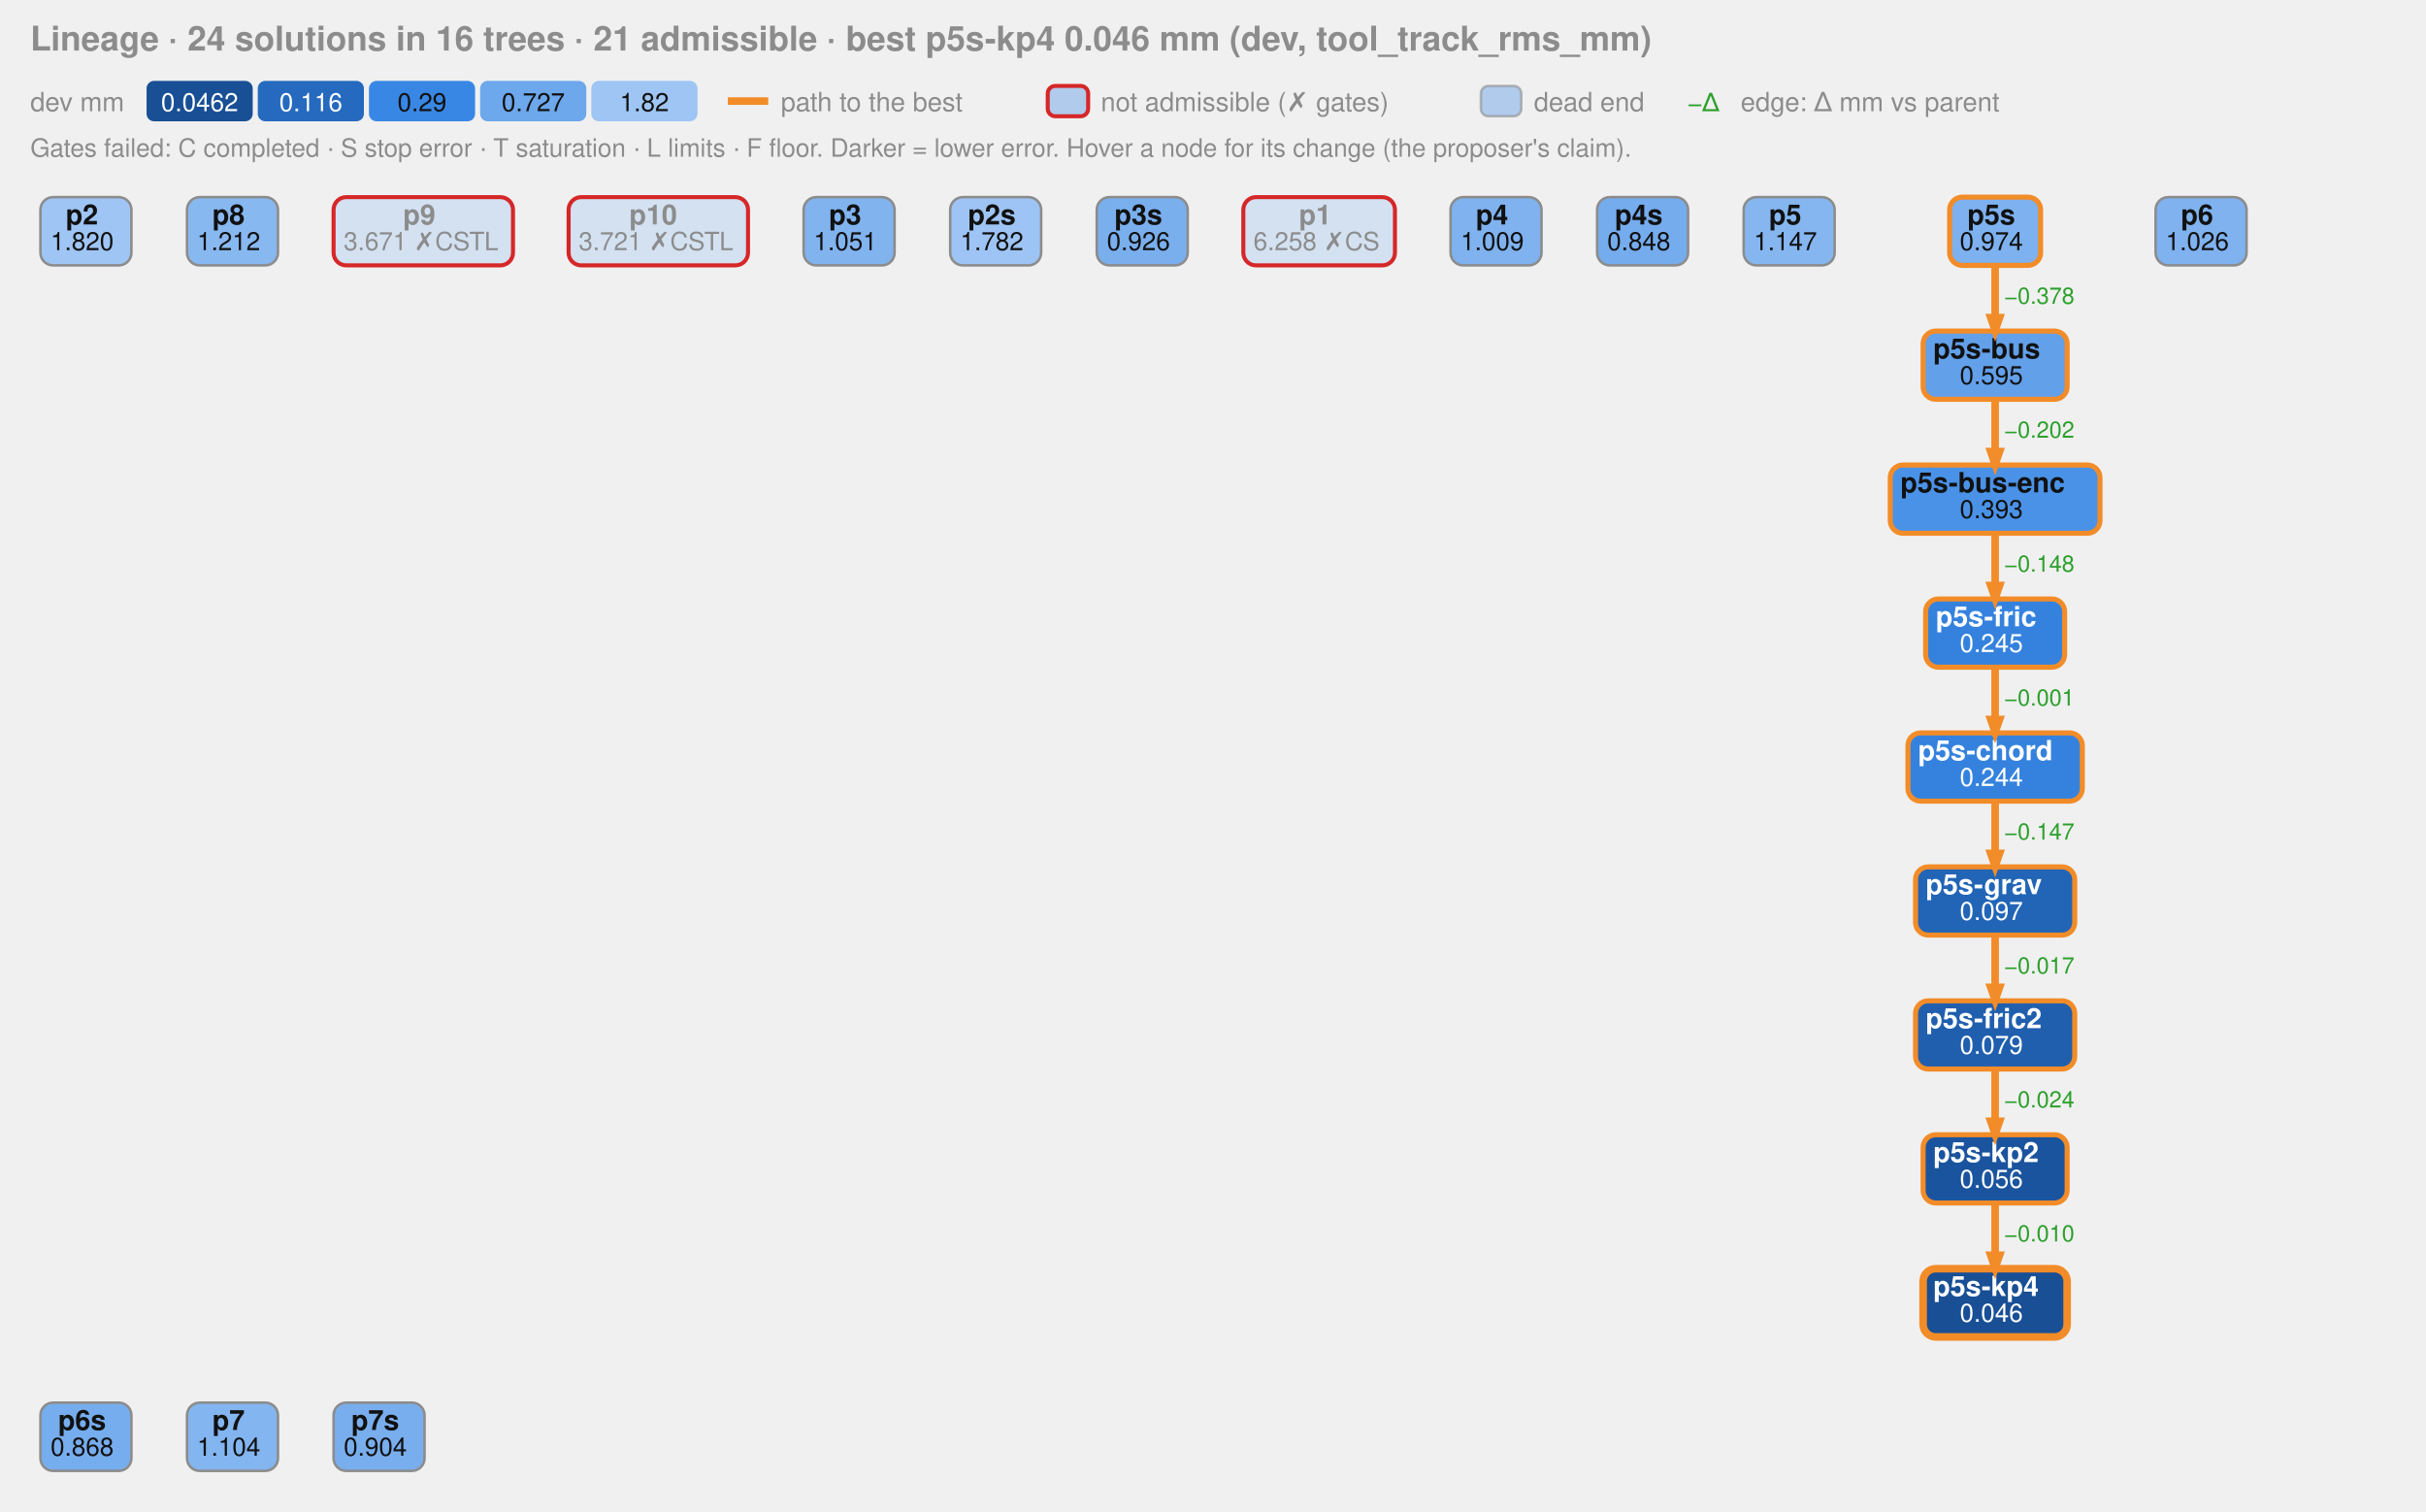
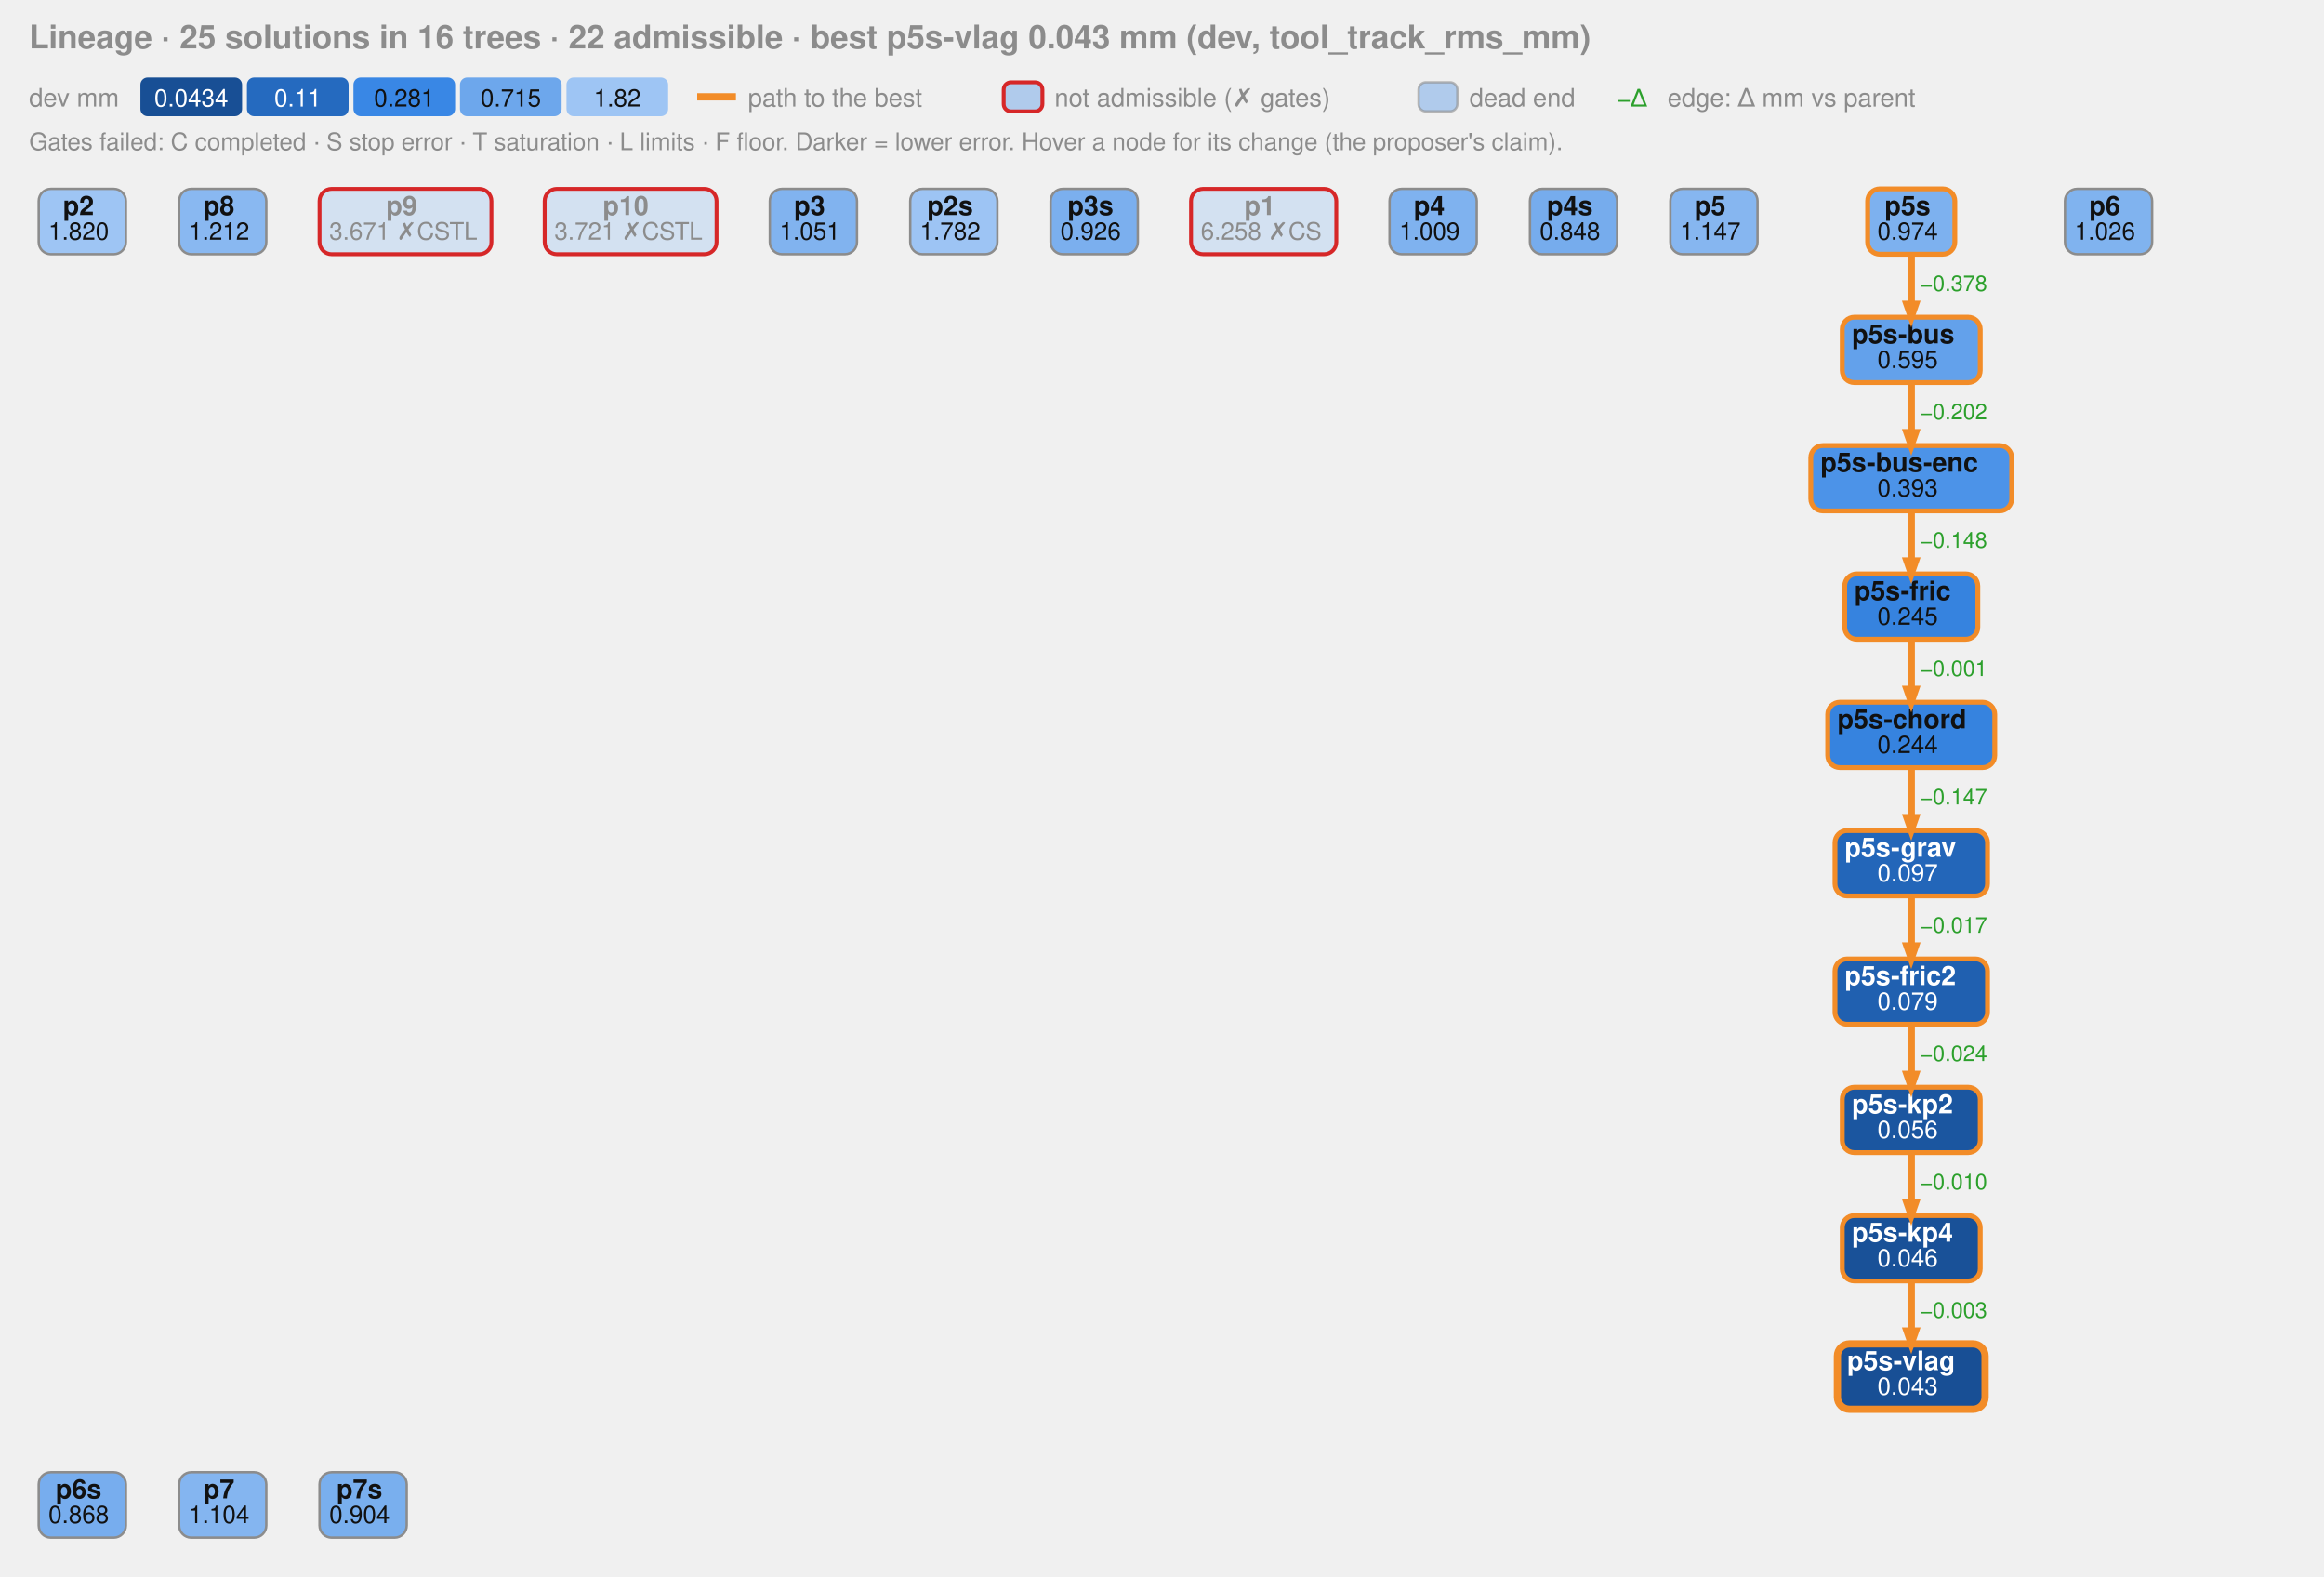
- <svg xmlns="http://www.w3.org/2000/svg" xmlns:xlink="http://www.w3.org/1999/xlink" width="960" height="598" viewBox="0 0 960 598" font-family="Helvetica, Arial, 'Liberation Sans', 'Nimbus Sans', sans-serif" font-size="11" fill="#8c8c8c" role="img" aria-label="Lineage · 24 solutions in 16 trees · 21 admissible · best p5s-kp4 0.046 mm (dev, tool_track_rms_mm)">
-   <text x="12.0" y="20.0" font-size="13.5" font-weight="600">Lineage · 24 solutions in 16 trees · 21 admissible · best p5s-kp4 0.046 mm (dev, tool_track_rms_mm)</text>
+ <svg xmlns="http://www.w3.org/2000/svg" xmlns:xlink="http://www.w3.org/1999/xlink" width="960" height="651" viewBox="0 0 960 651" font-family="Helvetica, Arial, 'Liberation Sans', 'Nimbus Sans', sans-serif" font-size="11" fill="#8c8c8c" role="img" aria-label="Lineage · 25 solutions in 16 trees · 22 admissible · best p5s-vlag 0.043 mm (dev, tool_track_rms_mm)">
+   <text x="12.0" y="20.0" font-size="13.5" font-weight="600">Lineage · 25 solutions in 16 trees · 22 admissible · best p5s-vlag 0.043 mm (dev, tool_track_rms_mm)</text>
  <text x="12.0" y="44.0" font-size="10.5">dev mm</text>
  <rect x="58.0" y="32.0" width="42" height="16" rx="3" fill="#184f95" />
-   <text x="79.0" y="44.0" fill="#ffffff" font-size="10" text-anchor="middle">0.0462</text>
+   <text x="79.0" y="44.0" fill="#ffffff" font-size="10" text-anchor="middle">0.0434</text>
  <rect x="102.0" y="32.0" width="42" height="16" rx="3" fill="#256abf" />
-   <text x="123.0" y="44.0" fill="#ffffff" font-size="10" text-anchor="middle">0.116</text>
+   <text x="123.0" y="44.0" fill="#ffffff" font-size="10" text-anchor="middle">0.11</text>
  <rect x="146.0" y="32.0" width="42" height="16" rx="3" fill="#3987e5" />
-   <text x="167.0" y="44.0" fill="#111111" font-size="10" text-anchor="middle">0.29</text>
+   <text x="167.0" y="44.0" fill="#111111" font-size="10" text-anchor="middle">0.281</text>
  <rect x="190.0" y="32.0" width="42" height="16" rx="3" fill="#6da7ec" />
-   <text x="211.0" y="44.0" fill="#111111" font-size="10" text-anchor="middle">0.727</text>
+   <text x="211.0" y="44.0" fill="#111111" font-size="10" text-anchor="middle">0.715</text>
  <rect x="234.0" y="32.0" width="42" height="16" rx="3" fill="#9ec5f4" />
  <text x="255.0" y="44.0" fill="#111111" font-size="10" text-anchor="middle">1.82</text>
  <line x1="288.0" x2="304.0" y1="40.0" y2="40.0" stroke="#f28c28" stroke-width="3" />
  <text x="309.0" y="44.0" font-size="10.5">path to the best</text>
  <rect x="414.6" y="34.0" width="16" height="12" rx="3" fill="#3987e5" fill-opacity="0.35" stroke="#d62728" stroke-width="1.6" />
  <text x="435.6" y="44.0" font-size="10.5">not admissible (✗ gates)</text>
  <rect x="586.0" y="34.0" width="16" height="12" rx="3" fill="#3987e5" fill-opacity="0.35" stroke="#8c8c8c" stroke-opacity="0.6" />
  <text x="607.0" y="44.0" font-size="10.5">dead end</text>
  <text x="667.8" y="44.0" fill="#2ca02c" font-size="10">−Δ</text>
  <text x="688.8" y="44.0" font-size="10.5">edge: Δ mm vs parent</text>
  <text x="12.0" y="62.0" font-size="10">Gates failed: C completed · S stop error · T saturation · L limits · F floor. Darker = lower error. Hover a node for its change (the proposer's claim).</text>
  <g transform="translate(12.0 74.0)">
    <g class="graph" transform="scale(1 1) rotate(0) translate(4 31)">
      <g class="node">
        <a xlink:title="#1 p2 · 1.820 mm · admissible · change: the trajectory's column (as built), board PD">
          <rect fill="#9ec5f4" stroke="#8c8c8c" x="0" y="-27" width="36" height="27" rx="5" />
          <text x="10" y="-16.2" font-weight="bold" fill="#111111">p2</text>
          <text x="4" y="-6" font-size="10" fill="#111111">1.820</text>
        </a>
      </g>
    </g>
  </g>
  <g transform="translate(70.0 74.0)">
    <g class="graph" transform="scale(1 1) rotate(0) translate(4 31)">
      <g class="node">
        <a xlink:title="#2 p8 · 1.212 mm · admissible · change: model at plan time, host spring + board damper">
-           <rect fill="#88b8f0" stroke="#8c8c8c" x="0" y="-27" width="36" height="27" rx="5" />
+           <rect fill="#89b8f1" stroke="#8c8c8c" x="0" y="-27" width="36" height="27" rx="5" />
          <text x="10" y="-16.2" font-weight="bold" fill="#111111">p8</text>
          <text x="4" y="-6" font-size="10" fill="#111111">1.212</text>
        </a>
      </g>
    </g>
  </g>
  <g transform="translate(128.0 74.0)">
    <g class="graph" transform="scale(1 1) rotate(0) translate(4 31)">
      <g class="node inadmissible">
        <a xlink:title="#3 p9 · 3.671 mm · not admissible: completed 25 tasks, stop_error_max_mm 11 tasks, saturation_share_pct 17 tasks, limit_violations 33 tasks · change: model at the host on the measured state, computed torque on the host">
          <rect fill="#9ec5f4" fill-opacity="0.35" stroke="#d62728" stroke-width="1.6" x="0" y="-27" width="71" height="27" rx="5" />
          <text x="27.5" y="-16.2" font-weight="bold" fill="#8c8c8c">p9</text>
          <text x="4" y="-6" font-size="10" fill="#8c8c8c">3.671 ✗CSTL</text>
        </a>
      </g>
    </g>
  </g>
  <g transform="translate(221.0 74.0)">
    <g class="graph" transform="scale(1 1) rotate(0) translate(4 31)">
      <g class="node inadmissible">
        <a xlink:title="#4 p10 · 3.721 mm · not admissible: completed 28 tasks, stop_error_max_mm 17 tasks, saturation_share_pct 19 tasks, limit_violations 32 tasks · change: model at plan time, PD on the host">
          <rect fill="#9ec5f4" fill-opacity="0.35" stroke="#d62728" stroke-width="1.6" x="0" y="-27" width="71" height="27" rx="5" />
          <text x="24" y="-16.2" font-weight="bold" fill="#8c8c8c">p10</text>
          <text x="4" y="-6" font-size="10" fill="#8c8c8c">3.721 ✗CSTL</text>
        </a>
      </g>
    </g>
  </g>
  <g transform="translate(314.0 74.0)">
    <g class="graph" transform="scale(1 1) rotate(0) translate(4 31)">
      <g class="node">
        <a xlink:title="#5 p3 · 1.051 mm · admissible · change: model at plan time, board PD, the datasheet's lookahead">
          <rect fill="#81b3ef" stroke="#8c8c8c" x="0" y="-27" width="36" height="27" rx="5" />
          <text x="10" y="-16.2" font-weight="bold" fill="#111111">p3</text>
          <text x="4" y="-6" font-size="10" fill="#111111">1.051</text>
        </a>
      </g>
    </g>
  </g>
  <g transform="translate(372.0 74.0)">
    <g class="graph" transform="scale(1 1) rotate(0) translate(4 31)">
      <g class="node">
        <a xlink:title="#6 p2s · 1.782 mm · admissible · change: the trajectory's column (as built), board PD, secant_mid_ff">
          <rect fill="#9dc4f4" stroke="#8c8c8c" x="0" y="-27" width="36" height="27" rx="5" />
          <text x="7" y="-16.2" font-weight="bold" fill="#111111">p2s</text>
          <text x="4" y="-6" font-size="10" fill="#111111">1.782</text>
        </a>
      </g>
    </g>
  </g>
  <g transform="translate(430.0 74.0)">
    <g class="graph" transform="scale(1 1) rotate(0) translate(4 31)">
      <g class="node">
        <a xlink:title="#7 p3s · 0.926 mm · admissible · change: model at plan time, board PD, the datasheet's lookahead, secant_mid_ff">
-           <rect fill="#7aafee" stroke="#8c8c8c" x="0" y="-27" width="36" height="27" rx="5" />
+           <rect fill="#7bafee" stroke="#8c8c8c" x="0" y="-27" width="36" height="27" rx="5" />
          <text x="7" y="-16.2" font-weight="bold" fill="#111111">p3s</text>
          <text x="4" y="-6" font-size="10" fill="#111111">0.926</text>
        </a>
      </g>
    </g>
  </g>
  <g transform="translate(488.0 74.0)">
    <g class="graph" transform="scale(1 1) rotate(0) translate(4 31)">
      <g class="node inadmissible">
        <a xlink:title="#8 p1 · 6.258 mm · not admissible: completed 41 tasks, stop_error_max_mm 41 tasks · change: no feed-forward, board PD, calibrated lookahead">
          <rect fill="#9ec5f4" fill-opacity="0.35" stroke="#d62728" stroke-width="1.6" x="0" y="-27" width="60" height="27" rx="5" />
          <text x="22" y="-16.2" font-weight="bold" fill="#8c8c8c">p1</text>
          <text x="4" y="-6" font-size="10" fill="#8c8c8c">6.258 ✗CS</text>
        </a>
      </g>
    </g>
  </g>
  <g transform="translate(570.0 74.0)">
    <g class="graph" transform="scale(1 1) rotate(0) translate(4 31)">
      <g class="node">
        <a xlink:title="#9 p4 · 1.009 mm · admissible · change: model at plan time, board PD, calibrated lookahead">
          <rect fill="#7fb2ef" stroke="#8c8c8c" x="0" y="-27" width="36" height="27" rx="5" />
          <text x="10" y="-16.2" font-weight="bold" fill="#111111">p4</text>
          <text x="4" y="-6" font-size="10" fill="#111111">1.009</text>
        </a>
      </g>
    </g>
  </g>
  <g transform="translate(628.0 74.0)">
    <g class="graph" transform="scale(1 1) rotate(0) translate(4 31)">
      <g class="node">
        <a xlink:title="#10 p4s · 0.848 mm · admissible · change: model at plan time, board PD, calibrated lookahead, secant_mid_ff">
-           <rect fill="#75aced" stroke="#8c8c8c" x="0" y="-27" width="36" height="27" rx="5" />
+           <rect fill="#76aced" stroke="#8c8c8c" x="0" y="-27" width="36" height="27" rx="5" />
          <text x="7" y="-16.2" font-weight="bold" fill="#111111">p4s</text>
          <text x="4" y="-6" font-size="10" fill="#111111">0.848</text>
        </a>
      </g>
    </g>
  </g>
  <g transform="translate(686.0 74.0)">
    <g class="graph" transform="scale(1 1) rotate(0) translate(4 31)">
      <g class="node">
        <a xlink:title="#11 p5 · 1.147 mm · admissible · change: model + Coulomb at plan time, board PD, calibrated lookahead">
-           <rect fill="#85b6f0" stroke="#8c8c8c" x="0" y="-27" width="36" height="27" rx="5" />
+           <rect fill="#86b6f0" stroke="#8c8c8c" x="0" y="-27" width="36" height="27" rx="5" />
          <text x="10" y="-16.2" font-weight="bold" fill="#111111">p5</text>
          <text x="4" y="-6" font-size="10" fill="#111111">1.147</text>
        </a>
      </g>
    </g>
  </g>
  <g transform="translate(744.0 74.0)">
-     <g class="graph" transform="scale(1 1) rotate(0) translate(4 455)">
+     <g class="graph" transform="scale(1 1) rotate(0) translate(4 508)">
      <g class="node path">
        <a xlink:title="#12 p5s · 0.974 mm · admissible · change: model + Coulomb at plan time, board PD, calibrated lookahead, secant_mid_ff">
-           <rect fill="#7db1ef" stroke="#f28c28" stroke-width="2" x="23.5" y="-451" width="36" height="27" rx="5" />
-           <text x="30.5" y="-440.2" font-weight="bold" fill="#111111">p5s</text>
-           <text x="27.5" y="-430" font-size="10" fill="#111111">0.974</text>
+           <rect fill="#7db1ef" stroke="#f28c28" stroke-width="2" x="23.5" y="-504" width="36" height="27" rx="5" />
+           <text x="30.5" y="-493.2" font-weight="bold" fill="#111111">p5s</text>
+           <text x="27.5" y="-483" font-size="10" fill="#111111">0.974</text>
        </a>
      </g>
      <g class="node path">
        <a xlink:title="#17 p5s-bus · 0.595 mm · admissible · parent p5s · change: lookahead = the deployment's bus command delay per joint, not the friction-inflated calibration (Coulomb is already in the ff)">
-           <rect fill="#62a0ea" stroke="#f28c28" stroke-width="2" x="13" y="-398" width="57" height="27" rx="5" />
-           <text x="17" y="-387.2" font-weight="bold" fill="#111111">p5s-bus</text>
-           <text x="27.5" y="-377" font-size="10" fill="#111111">0.595</text>
+           <rect fill="#63a1eb" stroke="#f28c28" stroke-width="2" x="13" y="-451" width="57" height="27" rx="5" />
+           <text x="17" y="-440.2" font-weight="bold" fill="#111111">p5s-bus</text>
+           <text x="27.5" y="-430" font-size="10" fill="#111111">0.595</text>
+         </a>
+       </g>
+       <g class="edge path">
+         <path fill="none" stroke="#f28c28" stroke-width="3" d="M41.5,-476.89C41.5,-470.81 41.5,-463.4 41.5,-456.71" />
+         <polygon fill="#f28c28" stroke="#f28c28" stroke-width="3" points="43.25,-456.32 41.5,-451.32 39.75,-456.32 43.25,-456.32" />
+         <text text-anchor="middle" x="59" y="-461.8" font-size="9" fill="#2ca02c">−0.378</text>
+       </g>
+       <g class="node path">
+         <a xlink:title="#18 p5s-bus-enc · 0.393 mm · admissible · parent p5s-bus · change: lookahead = bus delay minus the board's own lead (encoder delay + one board tick, 0.75 ms), from the deployment's board fields">
+           <rect fill="#4c93e8" stroke="#f28c28" stroke-width="2" x="0" y="-398" width="83" height="27" rx="5" />
+           <text x="4" y="-387.2" font-weight="bold" fill="#111111">p5s-bus-enc</text>
+           <text x="27.5" y="-377" font-size="10" fill="#111111">0.393</text>
        </a>
      </g>
      <g class="edge path">
        <path fill="none" stroke="#f28c28" stroke-width="3" d="M41.5,-423.89C41.5,-417.81 41.5,-410.4 41.5,-403.71" />
        <polygon fill="#f28c28" stroke="#f28c28" stroke-width="3" points="43.25,-403.32 41.5,-398.32 39.75,-403.32 43.25,-403.32" />
-         <text text-anchor="middle" x="59" y="-408.8" font-size="9" fill="#2ca02c">−0.378</text>
-       </g>
-       <g class="node path">
-         <a xlink:title="#18 p5s-bus-enc · 0.393 mm · admissible · parent p5s-bus · change: lookahead = bus delay minus the board's own lead (encoder delay + one board tick, 0.75 ms), from the deployment's board fields">
-           <rect fill="#4a92e7" stroke="#f28c28" stroke-width="2" x="0" y="-345" width="83" height="27" rx="5" />
-           <text x="4" y="-334.2" font-weight="bold" fill="#111111">p5s-bus-enc</text>
-           <text x="27.5" y="-324" font-size="10" fill="#111111">0.393</text>
+         <text text-anchor="middle" x="59" y="-408.8" font-size="9" fill="#2ca02c">−0.202</text>
+       </g>
+       <g class="node path">
+         <a xlink:title="#19 p5s-fric · 0.245 mm · admissible · parent p5s-bus-enc · change: friction ff = per-joint Coulomb tanh(qd/vs) + viscous identified from p5s-bus-enc's dev run records, replacing the given model's Coulomb">
+           <rect fill="#3683df" stroke="#f28c28" stroke-width="2" x="14" y="-345" width="55" height="27" rx="5" />
+           <text x="18" y="-334.2" font-weight="bold" fill="#111111">p5s-fric</text>
+           <text x="27.5" y="-324" font-size="10" fill="#111111">0.245</text>
        </a>
      </g>
      <g class="edge path">
        <path fill="none" stroke="#f28c28" stroke-width="3" d="M41.5,-370.89C41.5,-364.81 41.5,-357.4 41.5,-350.71" />
        <polygon fill="#f28c28" stroke="#f28c28" stroke-width="3" points="43.25,-350.32 41.5,-345.32 39.75,-350.32 43.25,-350.32" />
-         <text text-anchor="middle" x="59" y="-355.8" font-size="9" fill="#2ca02c">−0.202</text>
-       </g>
-       <g class="node path">
-         <a xlink:title="#19 p5s-fric · 0.245 mm · admissible · parent p5s-bus-enc · change: friction ff = per-joint Coulomb tanh(qd/vs) + viscous identified from p5s-bus-enc's dev run records, replacing the given model's Coulomb">
-           <rect fill="#3582de" stroke="#f28c28" stroke-width="2" x="14" y="-292" width="55" height="27" rx="5" />
-           <text x="18" y="-281.2" font-weight="bold" fill="#ffffff">p5s-fric</text>
-           <text x="27.5" y="-271" font-size="10" fill="#ffffff">0.245</text>
+         <text text-anchor="middle" x="59" y="-355.8" font-size="9" fill="#2ca02c">−0.148</text>
+       </g>
+       <g class="node path">
+         <a xlink:title="#20 p5s-chord · 0.244 mm · admissible · parent p5s-fric · change: position sent = sample - a(s+T/2)·T²/12: the board's straight walk over a host period becomes the least-squares line of the curve, not its …">
+           <rect fill="#3683df" stroke="#f28c28" stroke-width="2" x="7" y="-292" width="69" height="27" rx="5" />
+           <text x="11" y="-281.2" font-weight="bold" fill="#111111">p5s-chord</text>
+           <text x="27.5" y="-271" font-size="10" fill="#111111">0.244</text>
        </a>
      </g>
      <g class="edge path">
        <path fill="none" stroke="#f28c28" stroke-width="3" d="M41.5,-317.89C41.5,-311.81 41.5,-304.4 41.5,-297.71" />
        <polygon fill="#f28c28" stroke="#f28c28" stroke-width="3" points="43.25,-297.32 41.5,-292.32 39.75,-297.32 43.25,-297.32" />
-         <text text-anchor="middle" x="59" y="-302.8" font-size="9" fill="#2ca02c">−0.148</text>
-       </g>
-       <g class="node path">
-         <a xlink:title="#20 p5s-chord · 0.244 mm · admissible · parent p5s-fric · change: position sent = sample - a(s+T/2)·T²/12: the board's straight walk over a host period becomes the least-squares line of the curve, not its …">
-           <rect fill="#3582de" stroke="#f28c28" stroke-width="2" x="7" y="-239" width="69" height="27" rx="5" />
-           <text x="11" y="-228.2" font-weight="bold" fill="#ffffff">p5s-chord</text>
-           <text x="27.5" y="-218" font-size="10" fill="#ffffff">0.244</text>
+         <text text-anchor="middle" x="59" y="-302.8" font-size="9" fill="#2ca02c">−0.001</text>
+       </g>
+       <g class="node path">
+         <a xlink:title="#21 p5s-grav · 0.097 mm · admissible · parent p5s-chord · change: ff minus a gravity-shaped torque error per joint, fitted from p5s-chord's dev joint errors (kp·e + kd·ė on sin/cos of q2, q2+q3, q2+q3+q4, …">
+           <rect fill="#2366b9" stroke="#f28c28" stroke-width="2" x="10" y="-239" width="63" height="27" rx="5" />
+           <text x="14" y="-228.2" font-weight="bold" fill="#ffffff">p5s-grav</text>
+           <text x="27.5" y="-218" font-size="10" fill="#ffffff">0.097</text>
        </a>
      </g>
      <g class="edge path">
        <path fill="none" stroke="#f28c28" stroke-width="3" d="M41.5,-264.89C41.5,-258.81 41.5,-251.4 41.5,-244.71" />
        <polygon fill="#f28c28" stroke="#f28c28" stroke-width="3" points="43.25,-244.32 41.5,-239.32 39.75,-244.32 43.25,-244.32" />
-         <text text-anchor="middle" x="59" y="-249.8" font-size="9" fill="#2ca02c">−0.001</text>
-       </g>
-       <g class="node path">
-         <a xlink:title="#21 p5s-grav · 0.097 mm · admissible · parent p5s-chord · change: ff minus a gravity-shaped torque error per joint, fitted from p5s-chord's dev joint errors (kp·e + kd·ė on sin/cos of q2, q2+q3, q2+q3+q4, …">
-           <rect fill="#2265b7" stroke="#f28c28" stroke-width="2" x="10" y="-186" width="63" height="27" rx="5" />
-           <text x="14" y="-175.2" font-weight="bold" fill="#ffffff">p5s-grav</text>
-           <text x="27.5" y="-165" font-size="10" fill="#ffffff">0.097</text>
+         <text text-anchor="middle" x="59" y="-249.8" font-size="9" fill="#2ca02c">−0.147</text>
+       </g>
+       <g class="node path">
+         <a xlink:title="#22 p5s-fric2 · 0.079 mm · admissible · parent p5s-grav · change: friction correction in target qd (odd multi-scale tanh basis + qd), fitted from p5s-grav's dev joint errors (kp·e + kd·ė), subtracted from …">
+           <rect fill="#2060b0" stroke="#f28c28" stroke-width="2" x="10" y="-186" width="63" height="27" rx="5" />
+           <text x="14" y="-175.2" font-weight="bold" fill="#ffffff">p5s-fric2</text>
+           <text x="27.5" y="-165" font-size="10" fill="#ffffff">0.079</text>
        </a>
      </g>
      <g class="edge path">
        <path fill="none" stroke="#f28c28" stroke-width="3" d="M41.5,-211.89C41.5,-205.81 41.5,-198.4 41.5,-191.71" />
        <polygon fill="#f28c28" stroke="#f28c28" stroke-width="3" points="43.25,-191.32 41.5,-186.32 39.75,-191.32 43.25,-191.32" />
-         <text text-anchor="middle" x="59" y="-196.8" font-size="9" fill="#2ca02c">−0.147</text>
-       </g>
-       <g class="node path">
-         <a xlink:title="#22 p5s-fric2 · 0.079 mm · admissible · parent p5s-grav · change: friction correction in target qd (odd multi-scale tanh basis + qd), fitted from p5s-grav's dev joint errors (kp·e + kd·ė), subtracted from …">
-           <rect fill="#205fae" stroke="#f28c28" stroke-width="2" x="10" y="-133" width="63" height="27" rx="5" />
-           <text x="14" y="-122.2" font-weight="bold" fill="#ffffff">p5s-fric2</text>
-           <text x="27.5" y="-112" font-size="10" fill="#ffffff">0.079</text>
+         <text text-anchor="middle" x="59" y="-196.8" font-size="9" fill="#2ca02c">−0.017</text>
+       </g>
+       <g class="node path">
+         <a xlink:title="#23 p5s-kp2 · 0.056 mm · admissible · parent p5s-fric2 · change: board gains sent with every command: kp x2, kd x sqrt(2) (same damping ratio, bandwidth x1.41) instead of the boards' configured gains">
+           <rect fill="#1b56a0" stroke="#f28c28" stroke-width="2" x="13" y="-133" width="57" height="27" rx="5" />
+           <text x="17" y="-122.2" font-weight="bold" fill="#ffffff">p5s-kp2</text>
+           <text x="27.5" y="-112" font-size="10" fill="#ffffff">0.056</text>
        </a>
      </g>
      <g class="edge path">
        <path fill="none" stroke="#f28c28" stroke-width="3" d="M41.5,-158.89C41.5,-152.81 41.5,-145.4 41.5,-138.71" />
        <polygon fill="#f28c28" stroke="#f28c28" stroke-width="3" points="43.25,-138.32 41.5,-133.32 39.75,-138.32 43.25,-138.32" />
-         <text text-anchor="middle" x="59" y="-143.8" font-size="9" fill="#2ca02c">−0.017</text>
-       </g>
-       <g class="node path">
-         <a xlink:title="#23 p5s-kp2 · 0.056 mm · admissible · parent p5s-fric2 · change: board gains sent with every command: kp x2, kd x sqrt(2) (same damping ratio, bandwidth x1.41) instead of the boards' configured gains">
-           <rect fill="#1b549e" stroke="#f28c28" stroke-width="2" x="13" y="-80" width="57" height="27" rx="5" />
-           <text x="17" y="-69.2" font-weight="bold" fill="#ffffff">p5s-kp2</text>
-           <text x="27.5" y="-59" font-size="10" fill="#ffffff">0.056</text>
+         <text text-anchor="middle" x="59" y="-143.8" font-size="9" fill="#2ca02c">−0.024</text>
+       </g>
+       <g class="node path">
+         <a xlink:title="#24 p5s-kp4 · 0.046 mm · admissible · parent p5s-kp2 · change: board kp x4, kd x2 (same damping ratio, bandwidth x2 = 12.6 Hz) instead of x2 / x1.41">
+           <rect fill="#195198" stroke="#f28c28" stroke-width="2" x="13" y="-80" width="57" height="27" rx="5" />
+           <text x="17" y="-69.2" font-weight="bold" fill="#ffffff">p5s-kp4</text>
+           <text x="27.5" y="-59" font-size="10" fill="#ffffff">0.046</text>
        </a>
      </g>
      <g class="edge path">
        <path fill="none" stroke="#f28c28" stroke-width="3" d="M41.5,-105.89C41.5,-99.81 41.5,-92.4 41.5,-85.71" />
        <polygon fill="#f28c28" stroke="#f28c28" stroke-width="3" points="43.25,-85.32 41.5,-80.32 39.75,-85.32 43.25,-85.32" />
-         <text text-anchor="middle" x="59" y="-90.8" font-size="9" fill="#2ca02c">−0.024</text>
+         <text text-anchor="middle" x="59" y="-90.8" font-size="9" fill="#2ca02c">−0.010</text>
      </g>
      <g class="node best path">
-         <a xlink:title="#24 p5s-kp4 · 0.046 mm · admissible · parent p5s-kp2 · change: board kp x4, kd x2 (same damping ratio, bandwidth x2 = 12.6 Hz) instead of x2 / x1.41">
-           <rect fill="#184f95" stroke="#f28c28" stroke-width="3" x="13" y="-27" width="57" height="27" rx="5" />
-           <text x="17" y="-16.2" font-weight="bold" fill="#ffffff">p5s-kp4</text>
-           <text x="27.5" y="-6" font-size="10" fill="#ffffff">0.046</text>
+         <a xlink:title="#25 p5s-vlag · 0.043 mm · admissible · parent p5s-kp4 · change: ff minus kd·tau_v·qdd per joint: the board's velocity estimate lags by encoder delay + 1/(2π·filter Hz) (1.3 ms), so its kd term pushes ahe…">
+           <rect fill="#184f95" stroke="#f28c28" stroke-width="3" x="11" y="-27" width="61" height="27" rx="5" />
+           <text x="15" y="-16.2" font-weight="bold" fill="#ffffff">p5s-vlag</text>
+           <text x="27.5" y="-6" font-size="10" fill="#ffffff">0.043</text>
        </a>
      </g>
      <g class="edge path">
        <path fill="none" stroke="#f28c28" stroke-width="3" d="M41.5,-52.89C41.5,-46.81 41.5,-39.4 41.5,-32.71" />
        <polygon fill="#f28c28" stroke="#f28c28" stroke-width="3" points="43.25,-32.32 41.5,-27.32 39.75,-32.32 43.25,-32.32" />
-         <text text-anchor="middle" x="59" y="-37.8" font-size="9" fill="#2ca02c">−0.010</text>
+         <text text-anchor="middle" x="59" y="-37.8" font-size="9" fill="#2ca02c">−0.003</text>
      </g>
    </g>
  </g>
  <g transform="translate(849.0 74.0)">
    <g class="graph" transform="scale(1 1) rotate(0) translate(4 31)">
      <g class="node">
        <a xlink:title="#13 p6 · 1.026 mm · admissible · change: model at the host on the measured state, board PD, calibrated lookahead">
-           <rect fill="#7fb2ef" stroke="#8c8c8c" x="0" y="-27" width="36" height="27" rx="5" />
+           <rect fill="#80b3ef" stroke="#8c8c8c" x="0" y="-27" width="36" height="27" rx="5" />
          <text x="10" y="-16.2" font-weight="bold" fill="#111111">p6</text>
          <text x="4" y="-6" font-size="10" fill="#111111">1.026</text>
        </a>
      </g>
    </g>
  </g>
-   <g transform="translate(12.0 551.0)">
+   <g transform="translate(12.0 604.0)">
    <g class="graph" transform="scale(1 1) rotate(0) translate(4 31)">
      <g class="node">
        <a xlink:title="#14 p6s · 0.868 mm · admissible · change: model at the host on the measured state, board PD, calibrated lookahead, secant_mid_ff">
-           <rect fill="#76adee" stroke="#8c8c8c" x="0" y="-27" width="36" height="27" rx="5" />
+           <rect fill="#77adee" stroke="#8c8c8c" x="0" y="-27" width="36" height="27" rx="5" />
          <text x="7" y="-16.2" font-weight="bold" fill="#111111">p6s</text>
          <text x="4" y="-6" font-size="10" fill="#111111">0.868</text>
        </a>
      </g>
    </g>
  </g>
-   <g transform="translate(70.0 551.0)">
+   <g transform="translate(70.0 604.0)">
    <g class="graph" transform="scale(1 1) rotate(0) translate(4 31)">
      <g class="node">
        <a xlink:title="#15 p7 · 1.104 mm · admissible · change: model at plan time, computed-torque gains re-sent each tick, calibrated lookahead">
-           <rect fill="#83b5f0" stroke="#8c8c8c" x="0" y="-27" width="36" height="27" rx="5" />
+           <rect fill="#84b5f0" stroke="#8c8c8c" x="0" y="-27" width="36" height="27" rx="5" />
          <text x="10" y="-16.2" font-weight="bold" fill="#111111">p7</text>
          <text x="4" y="-6" font-size="10" fill="#111111">1.104</text>
        </a>
      </g>
    </g>
  </g>
-   <g transform="translate(128.0 551.0)">
+   <g transform="translate(128.0 604.0)">
    <g class="graph" transform="scale(1 1) rotate(0) translate(4 31)">
      <g class="node">
        <a xlink:title="#16 p7s · 0.904 mm · admissible · change: model at plan time, computed-torque gains re-sent each tick, calibrated lookahead, secant_mid_ff">
-           <rect fill="#79aeee" stroke="#8c8c8c" x="0" y="-27" width="36" height="27" rx="5" />
+           <rect fill="#79afee" stroke="#8c8c8c" x="0" y="-27" width="36" height="27" rx="5" />
          <text x="7" y="-16.2" font-weight="bold" fill="#111111">p7s</text>
          <text x="4" y="-6" font-size="10" fill="#111111">0.904</text>
        </a>
      </g>
    </g>
  </g>
</svg>
